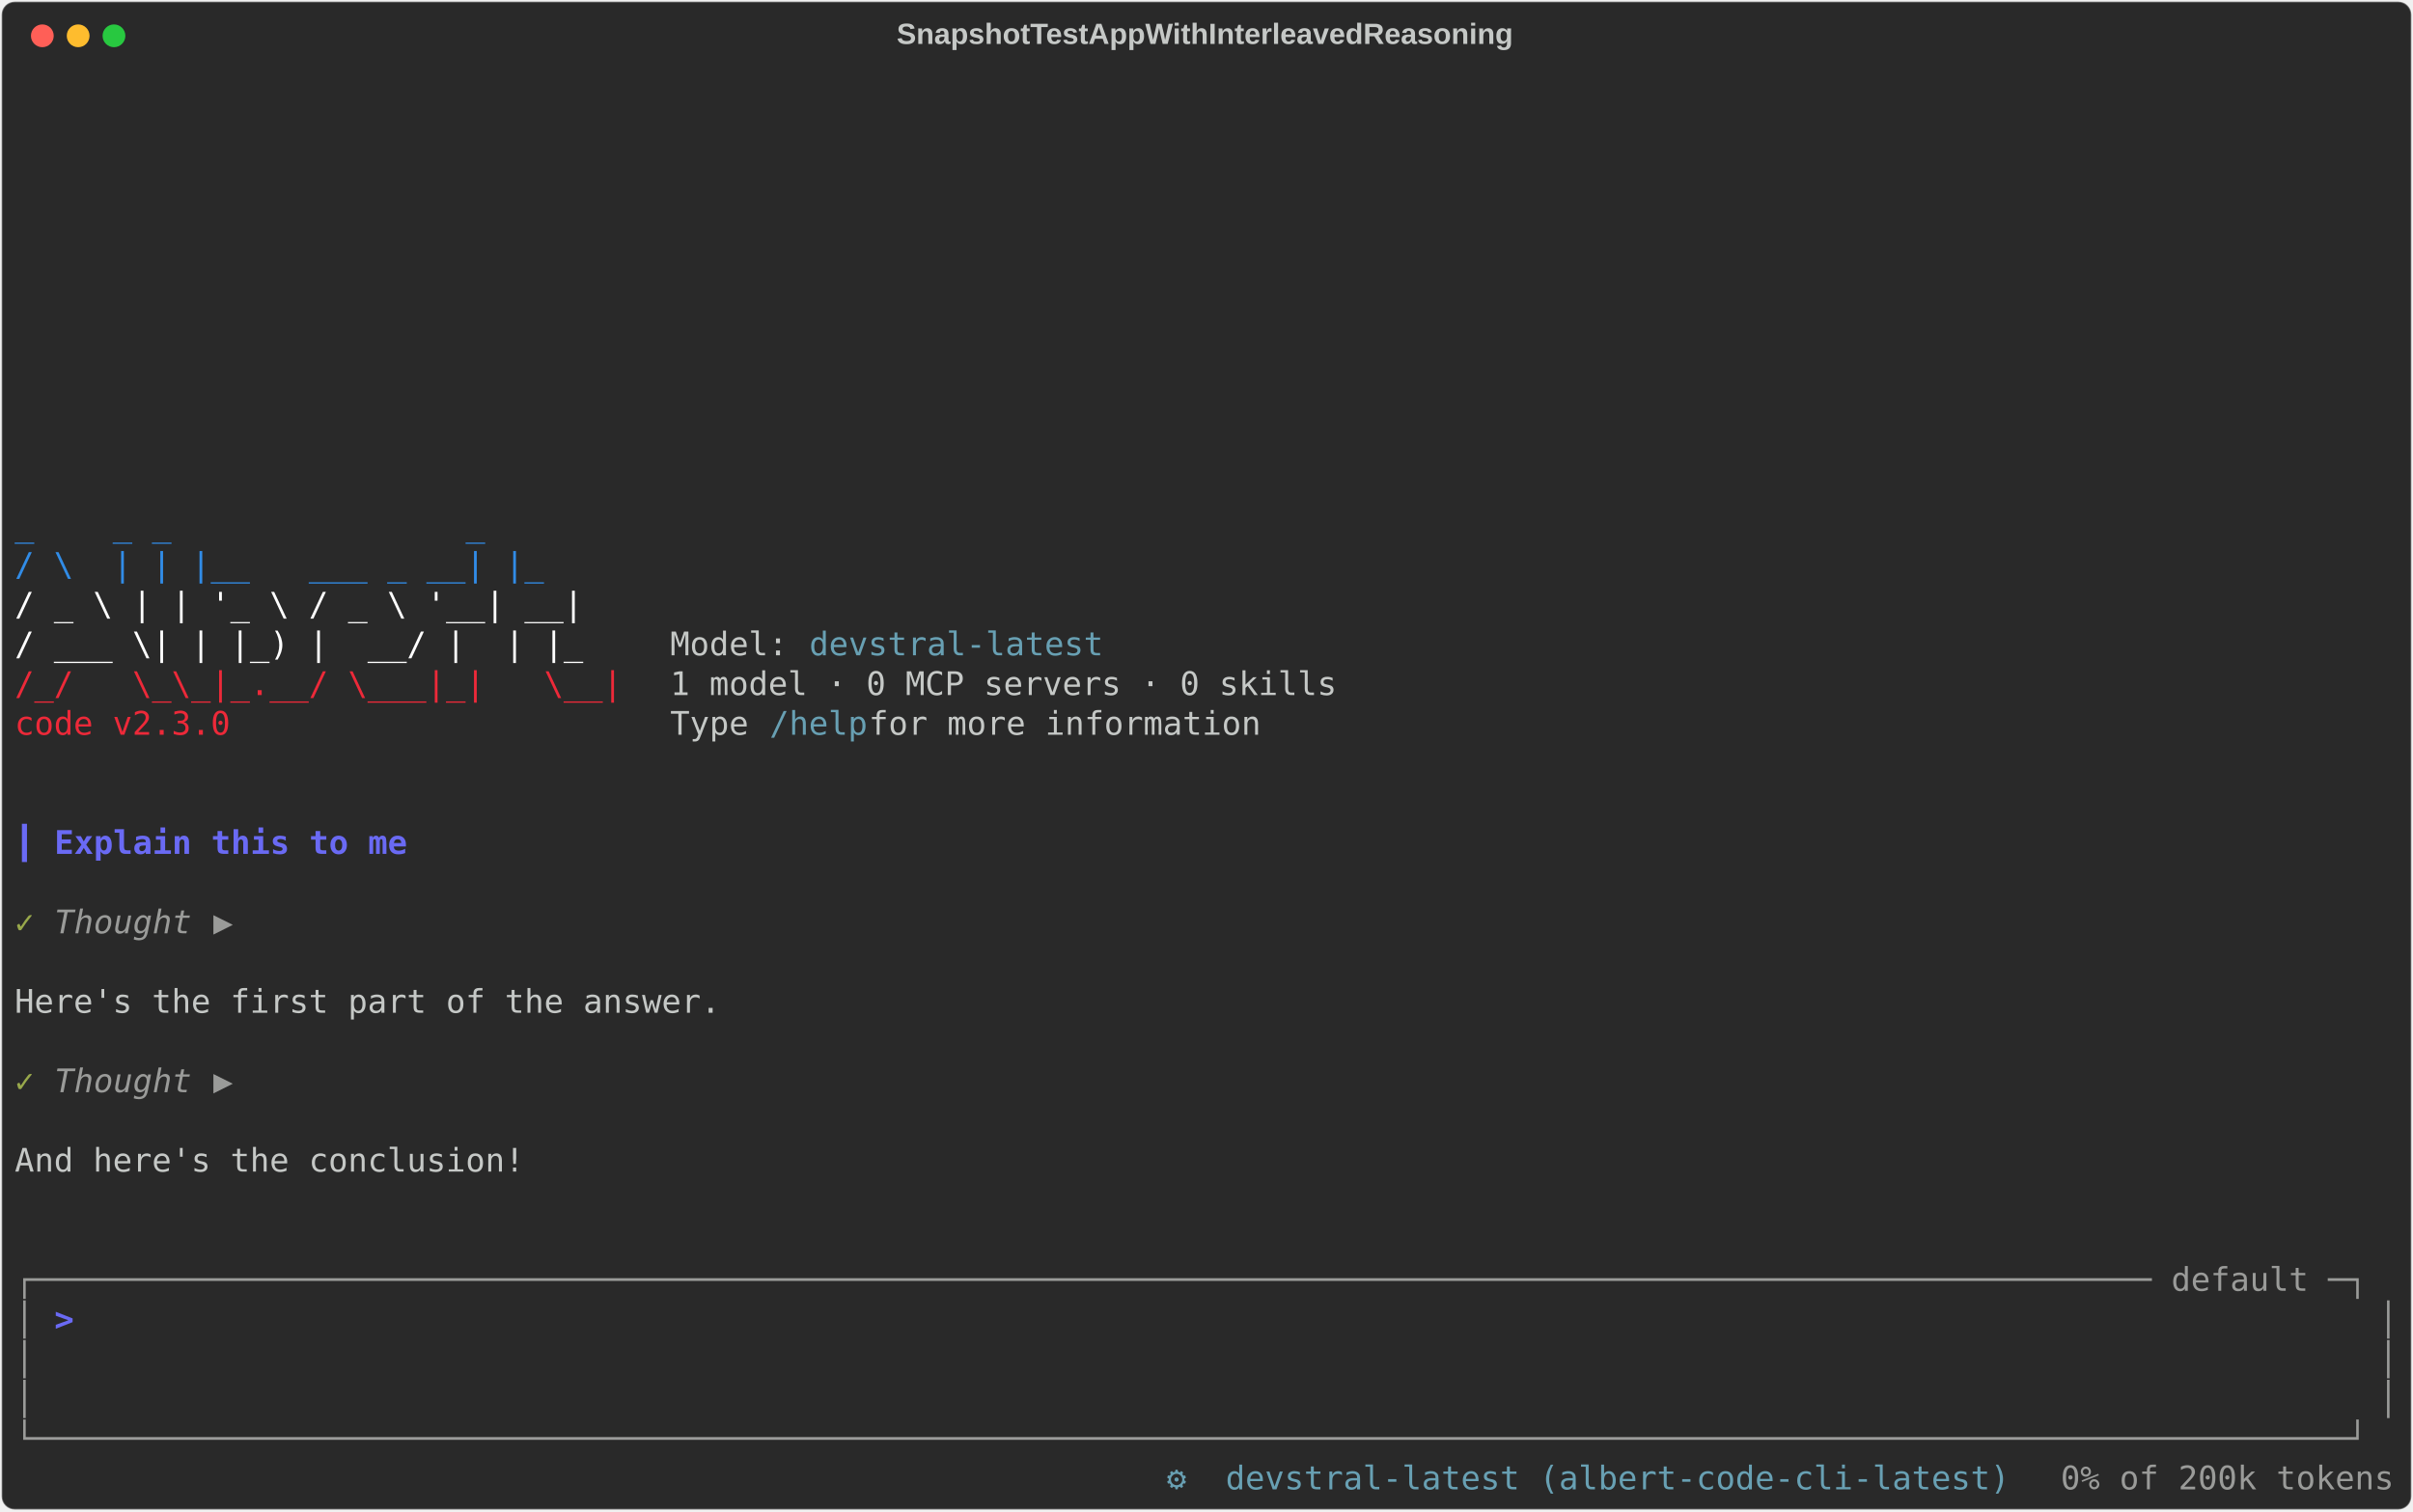
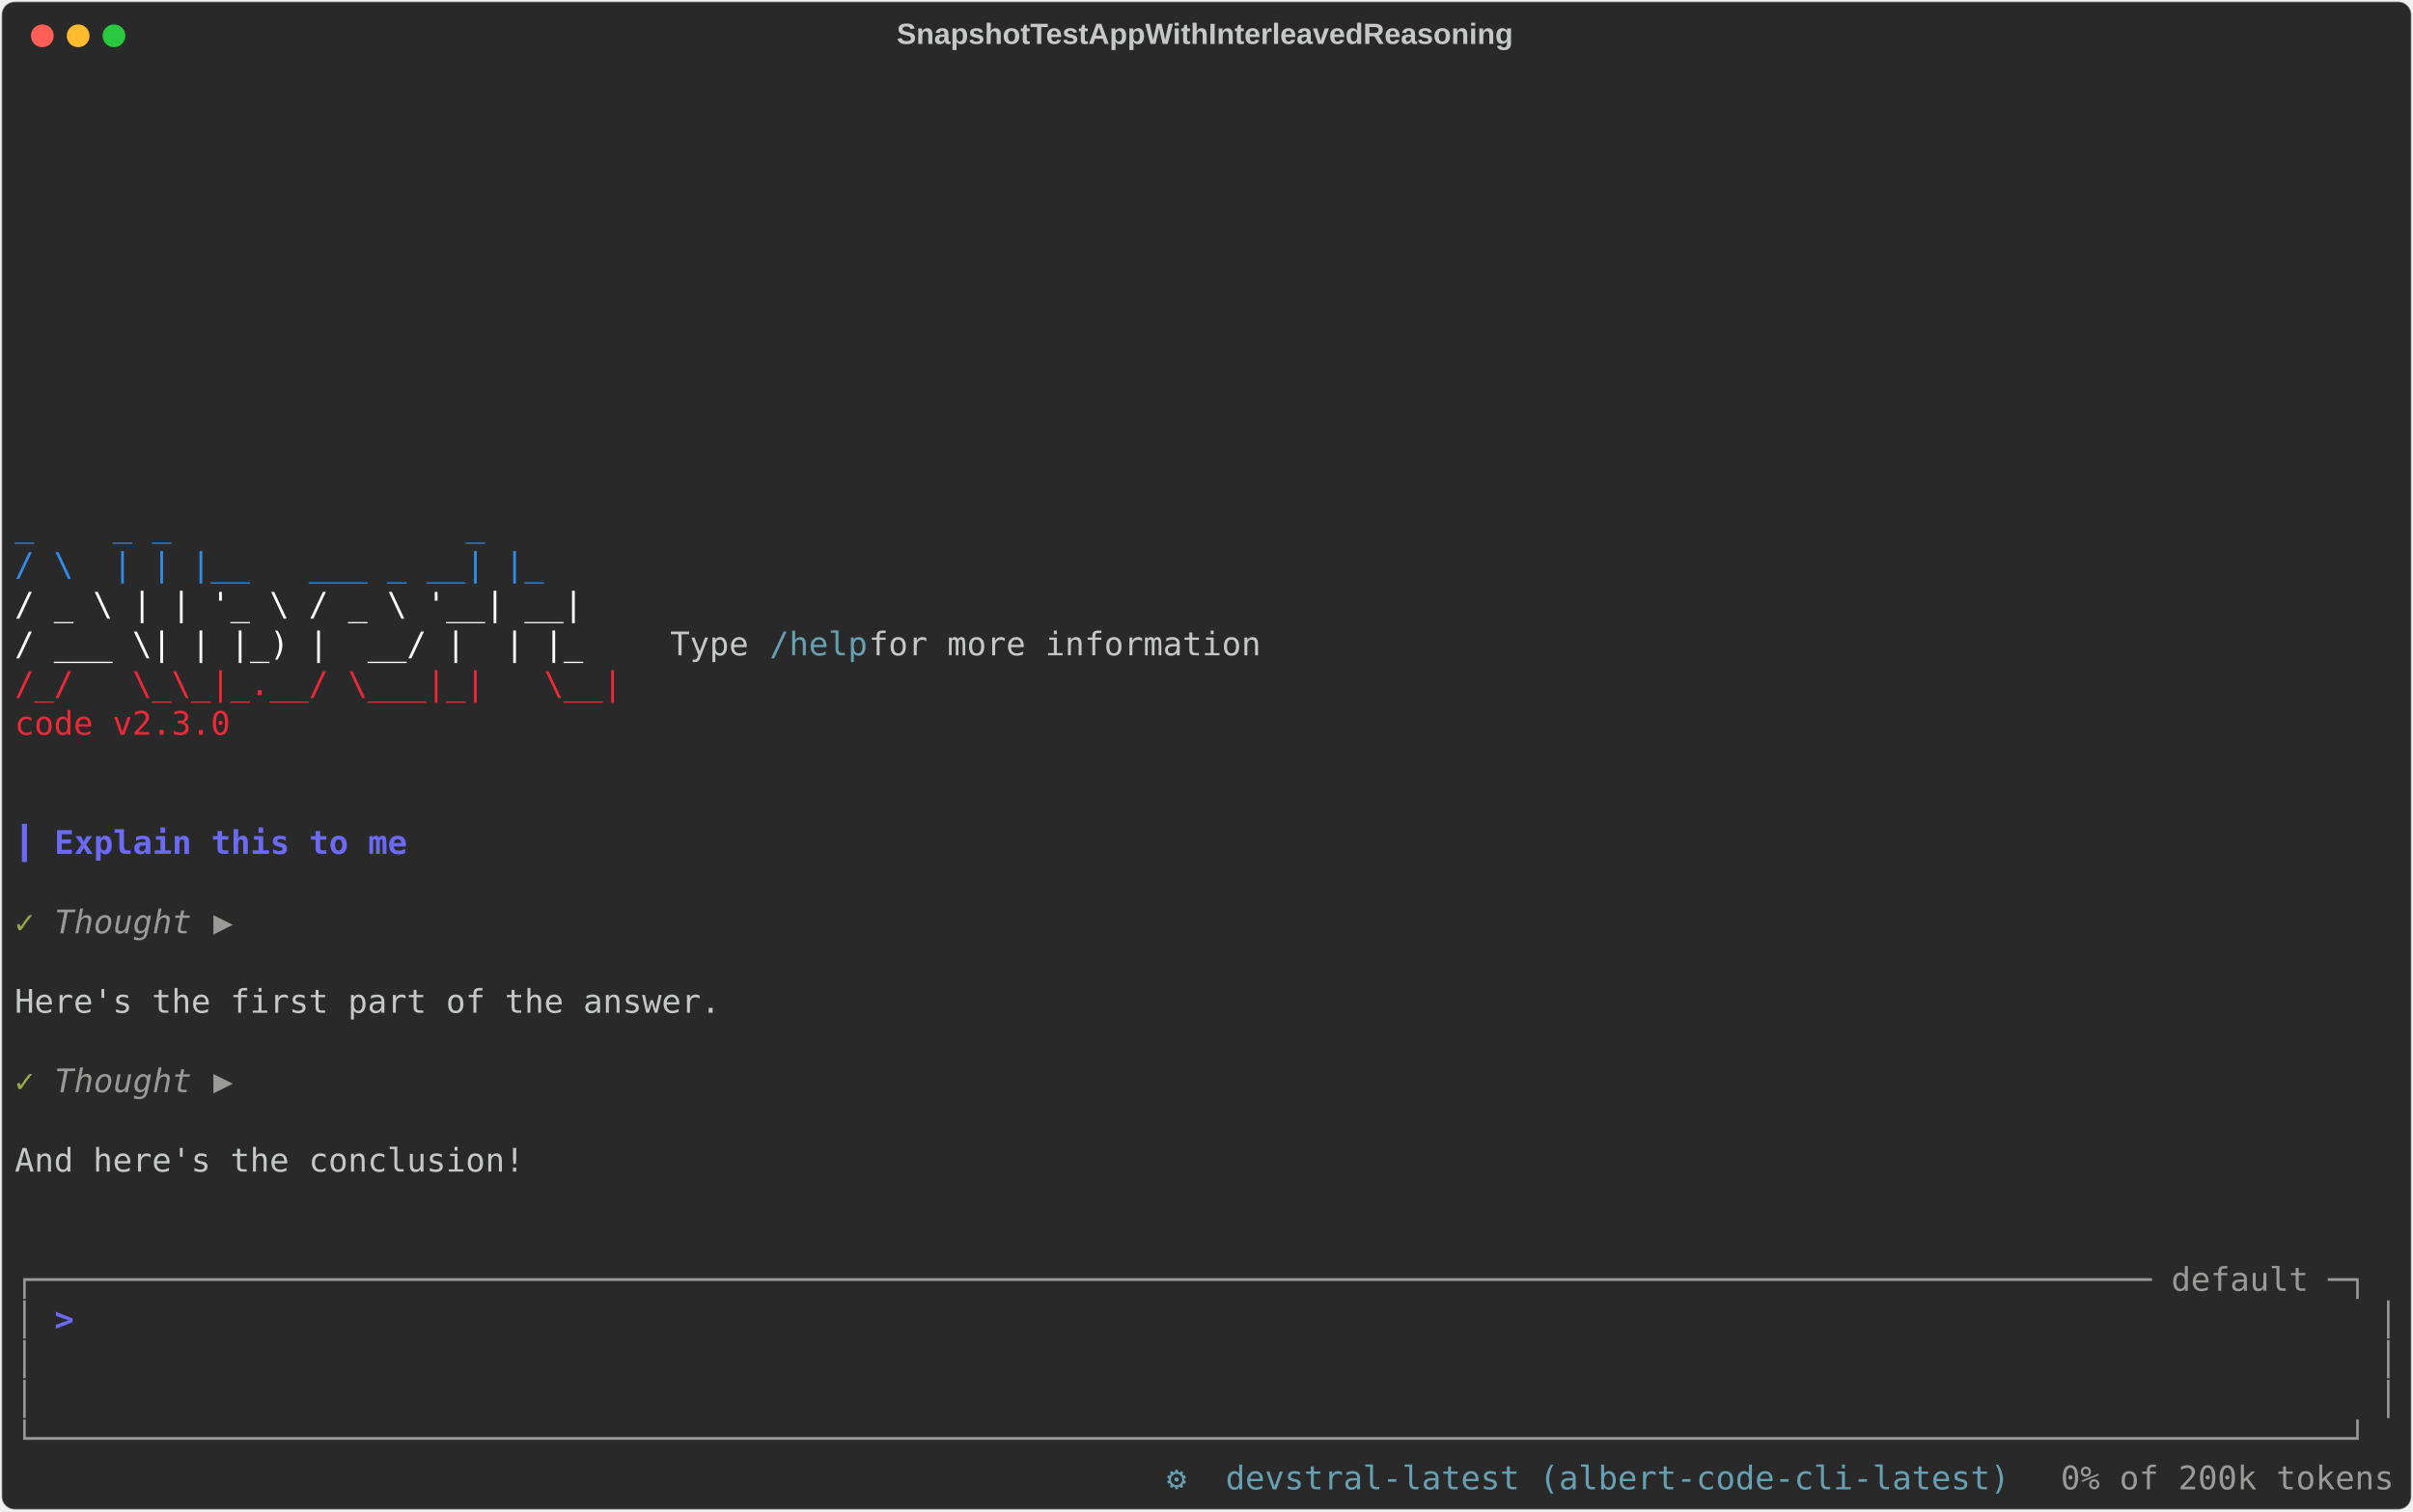
<svg xmlns="http://www.w3.org/2000/svg" class="rich-terminal" viewBox="0 0 1482 928.4">
  <style>

    @font-face {
        font-family: "Fira Code";
        src: local("FiraCode-Regular"),
                url("https://cdnjs.cloudflare.com/ajax/libs/firacode/6.2.0/woff2/FiraCode-Regular.woff2") format("woff2"),
                url("https://cdnjs.cloudflare.com/ajax/libs/firacode/6.2.0/woff/FiraCode-Regular.woff") format("woff");
        font-style: normal;
        font-weight: 400;
    }
    @font-face {
        font-family: "Fira Code";
        src: local("FiraCode-Bold"),
                url("https://cdnjs.cloudflare.com/ajax/libs/firacode/6.2.0/woff2/FiraCode-Bold.woff2") format("woff2"),
                url("https://cdnjs.cloudflare.com/ajax/libs/firacode/6.2.0/woff/FiraCode-Bold.woff") format("woff");
        font-style: bold;
        font-weight: 700;
    }

    .terminal-matrix {
        font-family: Fira Code, monospace;
        font-size: 20px;
        line-height: 24.4px;
        font-variant-east-asian: full-width;
    }

    .terminal-title {
        font-size: 18px;
        font-weight: bold;
        font-family: arial;
    }

    .terminal-r1 { fill: #c5c8c6 }
.terminal-r2 { fill: #318ce7 }
.terminal-r3 { fill: #ffffff }
.terminal-r4 { fill: #68a0b3 }
.terminal-r5 { fill: #ed2939 }
.terminal-r6 { fill: #6a6af4 }
.terminal-r7 { fill: #6a6af4;font-weight: bold }
.terminal-r8 { fill: #98a84b }
.terminal-r9 { fill: #9a9b99;font-style: italic; }
.terminal-r10 { fill: #9a9b99 }
    </style>
  <defs>
    <clipPath id="terminal-clip-terminal">
      <rect x="0" y="0" width="1463.0" height="877.4" />
    </clipPath>
    <clipPath id="terminal-line-0">
      <rect x="0" y="1.5" width="1464" height="24.65" />
    </clipPath>
    <clipPath id="terminal-line-1">
      <rect x="0" y="25.9" width="1464" height="24.65" />
    </clipPath>
    <clipPath id="terminal-line-2">
      <rect x="0" y="50.3" width="1464" height="24.65" />
    </clipPath>
    <clipPath id="terminal-line-3">
      <rect x="0" y="74.7" width="1464" height="24.65" />
    </clipPath>
    <clipPath id="terminal-line-4">
      <rect x="0" y="99.1" width="1464" height="24.65" />
    </clipPath>
    <clipPath id="terminal-line-5">
      <rect x="0" y="123.5" width="1464" height="24.65" />
    </clipPath>
    <clipPath id="terminal-line-6">
      <rect x="0" y="147.9" width="1464" height="24.65" />
    </clipPath>
    <clipPath id="terminal-line-7">
      <rect x="0" y="172.3" width="1464" height="24.65" />
    </clipPath>
    <clipPath id="terminal-line-8">
      <rect x="0" y="196.7" width="1464" height="24.65" />
    </clipPath>
    <clipPath id="terminal-line-9">
      <rect x="0" y="221.1" width="1464" height="24.65" />
    </clipPath>
    <clipPath id="terminal-line-10">
      <rect x="0" y="245.5" width="1464" height="24.65" />
    </clipPath>
    <clipPath id="terminal-line-11">
      <rect x="0" y="269.9" width="1464" height="24.65" />
    </clipPath>
    <clipPath id="terminal-line-12">
      <rect x="0" y="294.3" width="1464" height="24.65" />
    </clipPath>
    <clipPath id="terminal-line-13">
      <rect x="0" y="318.7" width="1464" height="24.65" />
    </clipPath>
    <clipPath id="terminal-line-14">
      <rect x="0" y="343.1" width="1464" height="24.65" />
    </clipPath>
    <clipPath id="terminal-line-15">
      <rect x="0" y="367.5" width="1464" height="24.65" />
    </clipPath>
    <clipPath id="terminal-line-16">
      <rect x="0" y="391.9" width="1464" height="24.65" />
    </clipPath>
    <clipPath id="terminal-line-17">
      <rect x="0" y="416.3" width="1464" height="24.65" />
    </clipPath>
    <clipPath id="terminal-line-18">
      <rect x="0" y="440.7" width="1464" height="24.65" />
    </clipPath>
    <clipPath id="terminal-line-19">
      <rect x="0" y="465.1" width="1464" height="24.65" />
    </clipPath>
    <clipPath id="terminal-line-20">
      <rect x="0" y="489.5" width="1464" height="24.65" />
    </clipPath>
    <clipPath id="terminal-line-21">
      <rect x="0" y="513.9" width="1464" height="24.65" />
    </clipPath>
    <clipPath id="terminal-line-22">
      <rect x="0" y="538.3" width="1464" height="24.65" />
    </clipPath>
    <clipPath id="terminal-line-23">
      <rect x="0" y="562.7" width="1464" height="24.65" />
    </clipPath>
    <clipPath id="terminal-line-24">
      <rect x="0" y="587.1" width="1464" height="24.65" />
    </clipPath>
    <clipPath id="terminal-line-25">
      <rect x="0" y="611.5" width="1464" height="24.65" />
    </clipPath>
    <clipPath id="terminal-line-26">
      <rect x="0" y="635.9" width="1464" height="24.65" />
    </clipPath>
    <clipPath id="terminal-line-27">
      <rect x="0" y="660.3" width="1464" height="24.65" />
    </clipPath>
    <clipPath id="terminal-line-28">
      <rect x="0" y="684.7" width="1464" height="24.65" />
    </clipPath>
    <clipPath id="terminal-line-29">
      <rect x="0" y="709.1" width="1464" height="24.65" />
    </clipPath>
    <clipPath id="terminal-line-30">
      <rect x="0" y="733.5" width="1464" height="24.65" />
    </clipPath>
    <clipPath id="terminal-line-31">
      <rect x="0" y="757.9" width="1464" height="24.65" />
    </clipPath>
    <clipPath id="terminal-line-32">
      <rect x="0" y="782.3" width="1464" height="24.65" />
    </clipPath>
    <clipPath id="terminal-line-33">
      <rect x="0" y="806.7" width="1464" height="24.65" />
    </clipPath>
    <clipPath id="terminal-line-34">
      <rect x="0" y="831.1" width="1464" height="24.65" />
    </clipPath>
  </defs>
  <rect fill="#292929" stroke="rgba(255,255,255,0.35)" stroke-width="1" x="1" y="1" width="1480" height="926.4" rx="8" />
  <text class="terminal-title" fill="#c5c8c6" text-anchor="middle" x="740" y="27">SnapshotTestAppWithInterleavedReasoning</text>
  <g transform="translate(26,22)">
    <circle cx="0" cy="0" r="7" fill="#ff5f57" />
    <circle cx="22" cy="0" r="7" fill="#febc2e" />
    <circle cx="44" cy="0" r="7" fill="#28c840" />
  </g>
  <g transform="translate(9, 41)" clip-path="url(#terminal-clip-terminal)">
    <g class="terminal-matrix">
      <text class="terminal-r1" x="1464" y="20" textLength="12.2" clip-path="url(#terminal-line-0)">
</text>
      <text class="terminal-r1" x="1464" y="44.4" textLength="12.2" clip-path="url(#terminal-line-1)">
</text>
      <text class="terminal-r1" x="1464" y="68.8" textLength="12.2" clip-path="url(#terminal-line-2)">
</text>
      <text class="terminal-r1" x="1464" y="93.2" textLength="12.2" clip-path="url(#terminal-line-3)">
</text>
      <text class="terminal-r1" x="1464" y="117.6" textLength="12.2" clip-path="url(#terminal-line-4)">
</text>
      <text class="terminal-r1" x="1464" y="142" textLength="12.2" clip-path="url(#terminal-line-5)">
</text>
      <text class="terminal-r1" x="1464" y="166.4" textLength="12.2" clip-path="url(#terminal-line-6)">
</text>
      <text class="terminal-r1" x="1464" y="190.8" textLength="12.2" clip-path="url(#terminal-line-7)">
</text>
      <text class="terminal-r1" x="1464" y="215.2" textLength="12.2" clip-path="url(#terminal-line-8)">
</text>
      <text class="terminal-r1" x="1464" y="239.6" textLength="12.2" clip-path="url(#terminal-line-9)">
</text>
      <text class="terminal-r1" x="1464" y="264" textLength="12.2" clip-path="url(#terminal-line-10)">
</text>
      <text class="terminal-r2" x="0" y="288.4" textLength="378.2" clip-path="url(#terminal-line-11)">    _    _ _               _   </text>
      <text class="terminal-r1" x="1464" y="288.4" textLength="12.2" clip-path="url(#terminal-line-11)">
</text>
      <text class="terminal-r2" x="0" y="312.8" textLength="378.2" clip-path="url(#terminal-line-12)">   / \  | | |__   ___ _ __| |_ </text>
      <text class="terminal-r1" x="1464" y="312.8" textLength="12.2" clip-path="url(#terminal-line-12)">
</text>
      <text class="terminal-r3" x="0" y="337.2" textLength="378.2" clip-path="url(#terminal-line-13)">  / _ \ | | '_ \ / _ \ '__| __|</text>
      <text class="terminal-r1" x="1464" y="337.2" textLength="12.2" clip-path="url(#terminal-line-13)">
</text>
      <text class="terminal-r3" x="0" y="361.6" textLength="378.2" clip-path="url(#terminal-line-14)"> / ___ \| | |_) |  __/ |  | |_ </text>
-       <text class="terminal-r1" x="402.6" y="361.6" textLength="85.4" clip-path="url(#terminal-line-14)">Model: </text>
-       <text class="terminal-r4" x="488" y="361.6" textLength="183" clip-path="url(#terminal-line-14)">devstral-latest</text>
+       <text class="terminal-r1" x="402.6" y="361.6" textLength="61" clip-path="url(#terminal-line-14)">Type </text>
+       <text class="terminal-r4" x="463.6" y="361.6" textLength="61" clip-path="url(#terminal-line-14)">/help</text>
+       <text class="terminal-r1" x="524.6" y="361.6" textLength="256.2" clip-path="url(#terminal-line-14)"> for more information</text>
      <text class="terminal-r1" x="1464" y="361.6" textLength="12.2" clip-path="url(#terminal-line-14)">
</text>
      <text class="terminal-r5" x="0" y="386" textLength="378.2" clip-path="url(#terminal-line-15)">/_/   \_\_|_.__/ \___|_|   \__|</text>
-       <text class="terminal-r1" x="402.6" y="386" textLength="414.8" clip-path="url(#terminal-line-15)">1 model · 0 MCP servers · 0 skills</text>
      <text class="terminal-r1" x="1464" y="386" textLength="12.2" clip-path="url(#terminal-line-15)">
</text>
      <text class="terminal-r5" x="0" y="410.4" textLength="353.8" clip-path="url(#terminal-line-16)">                  code v2.3.0</text>
-       <text class="terminal-r1" x="402.6" y="410.4" textLength="61" clip-path="url(#terminal-line-16)">Type </text>
-       <text class="terminal-r4" x="463.6" y="410.4" textLength="61" clip-path="url(#terminal-line-16)">/help</text>
-       <text class="terminal-r1" x="524.6" y="410.4" textLength="256.2" clip-path="url(#terminal-line-16)"> for more information</text>
      <text class="terminal-r1" x="1464" y="410.4" textLength="12.2" clip-path="url(#terminal-line-16)">
</text>
      <text class="terminal-r1" x="1464" y="434.8" textLength="12.2" clip-path="url(#terminal-line-17)">
</text>
      <text class="terminal-r1" x="1464" y="459.2" textLength="12.2" clip-path="url(#terminal-line-18)">
</text>
      <text class="terminal-r6" x="0" y="483.6" textLength="12.2" clip-path="url(#terminal-line-19)">┃</text>
      <text class="terminal-r7" x="24.4" y="483.6" textLength="219.6" clip-path="url(#terminal-line-19)">Explain this to me</text>
      <text class="terminal-r1" x="1464" y="483.6" textLength="12.2" clip-path="url(#terminal-line-19)">
</text>
      <text class="terminal-r1" x="1464" y="508" textLength="12.2" clip-path="url(#terminal-line-20)">
</text>
      <text class="terminal-r8" x="0" y="532.4" textLength="12.2" clip-path="url(#terminal-line-21)">✓</text>
      <text class="terminal-r9" x="24.4" y="532.4" textLength="85.4" clip-path="url(#terminal-line-21)">Thought</text>
      <text class="terminal-r9" x="122" y="532.4" textLength="12.2" clip-path="url(#terminal-line-21)">▶</text>
      <text class="terminal-r1" x="1464" y="532.4" textLength="12.2" clip-path="url(#terminal-line-21)">
</text>
      <text class="terminal-r1" x="1464" y="556.8" textLength="12.2" clip-path="url(#terminal-line-22)">
</text>
      <text class="terminal-r1" x="0" y="581.2" textLength="439.2" clip-path="url(#terminal-line-23)">Here's the first part of the answer.</text>
      <text class="terminal-r1" x="1464" y="581.2" textLength="12.2" clip-path="url(#terminal-line-23)">
</text>
      <text class="terminal-r1" x="1464" y="605.6" textLength="12.2" clip-path="url(#terminal-line-24)">
</text>
      <text class="terminal-r8" x="0" y="630" textLength="12.2" clip-path="url(#terminal-line-25)">✓</text>
      <text class="terminal-r9" x="24.4" y="630" textLength="85.4" clip-path="url(#terminal-line-25)">Thought</text>
      <text class="terminal-r9" x="122" y="630" textLength="12.2" clip-path="url(#terminal-line-25)">▶</text>
      <text class="terminal-r1" x="1464" y="630" textLength="12.2" clip-path="url(#terminal-line-25)">
</text>
      <text class="terminal-r1" x="1464" y="654.4" textLength="12.2" clip-path="url(#terminal-line-26)">
</text>
      <text class="terminal-r1" x="0" y="678.8" textLength="317.2" clip-path="url(#terminal-line-27)">And here's the conclusion!</text>
      <text class="terminal-r1" x="1464" y="678.8" textLength="12.2" clip-path="url(#terminal-line-27)">
</text>
      <text class="terminal-r1" x="1464" y="703.2" textLength="12.2" clip-path="url(#terminal-line-28)">
</text>
      <text class="terminal-r1" x="1464" y="727.6" textLength="12.2" clip-path="url(#terminal-line-29)">
</text>
      <text class="terminal-r10" x="0" y="752" textLength="1464" clip-path="url(#terminal-line-30)">┌──────────────────────────────────────────────────────────────────────────────────────────────────────────── default ─┐</text>
      <text class="terminal-r1" x="1464" y="752" textLength="12.2" clip-path="url(#terminal-line-30)">
</text>
      <text class="terminal-r10" x="0" y="776.4" textLength="12.2" clip-path="url(#terminal-line-31)">│</text>
      <text class="terminal-r7" x="24.4" y="776.4" textLength="12.2" clip-path="url(#terminal-line-31)">&gt;</text>
      <text class="terminal-r10" x="1451.8" y="776.4" textLength="12.2" clip-path="url(#terminal-line-31)">│</text>
      <text class="terminal-r1" x="1464" y="776.4" textLength="12.2" clip-path="url(#terminal-line-31)">
</text>
      <text class="terminal-r10" x="0" y="800.8" textLength="12.2" clip-path="url(#terminal-line-32)">│</text>
      <text class="terminal-r10" x="1451.8" y="800.8" textLength="12.2" clip-path="url(#terminal-line-32)">│</text>
      <text class="terminal-r1" x="1464" y="800.8" textLength="12.2" clip-path="url(#terminal-line-32)">
</text>
      <text class="terminal-r10" x="0" y="825.2" textLength="12.2" clip-path="url(#terminal-line-33)">│</text>
      <text class="terminal-r10" x="1451.8" y="825.2" textLength="12.2" clip-path="url(#terminal-line-33)">│</text>
      <text class="terminal-r1" x="1464" y="825.2" textLength="12.2" clip-path="url(#terminal-line-33)">
</text>
      <text class="terminal-r10" x="0" y="849.6" textLength="1464" clip-path="url(#terminal-line-34)">└──────────────────────────────────────────────────────────────────────────────────────────────────────────────────────┘</text>
      <text class="terminal-r1" x="1464" y="849.6" textLength="12.2" clip-path="url(#terminal-line-34)">
</text>
      <text class="terminal-r4" x="707.6" y="874" textLength="524.6" clip-path="url(#terminal-line-35)">⚙  devstral-latest (albert-code-cli-latest)</text>
      <text class="terminal-r10" x="1256.6" y="874" textLength="207.4" clip-path="url(#terminal-line-35)">0% of 200k tokens</text>
    </g>
  </g>
</svg>
